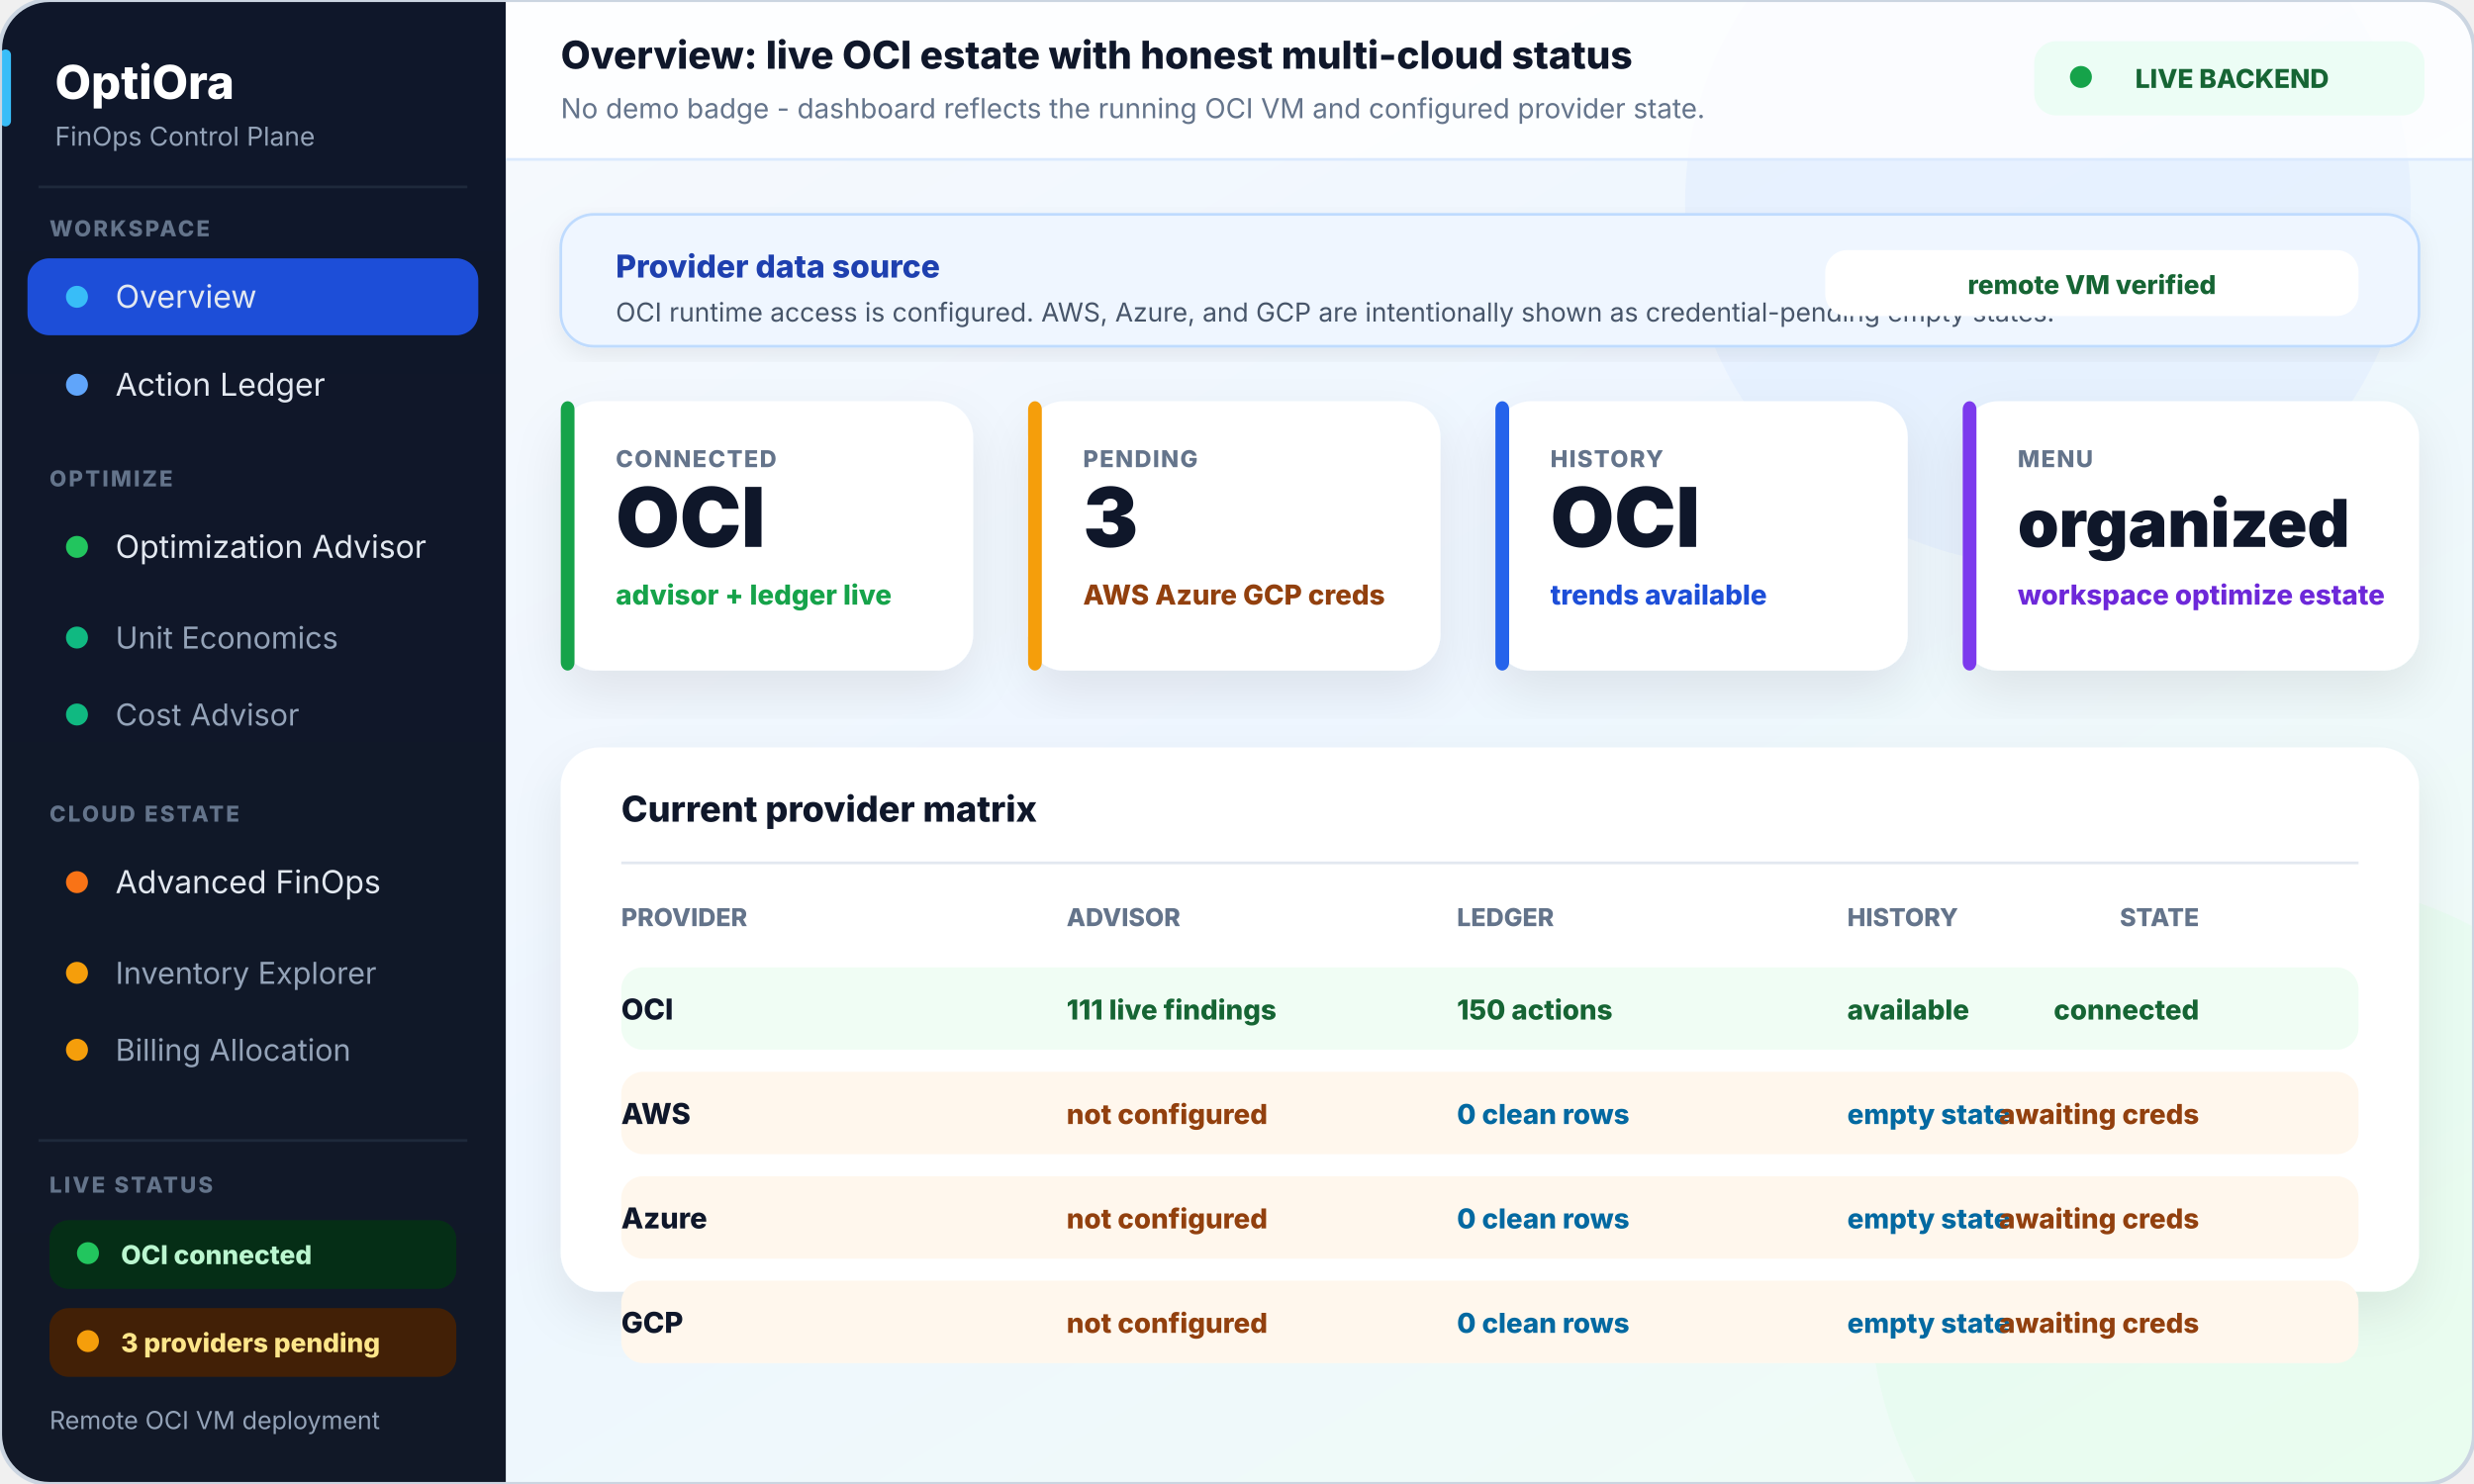
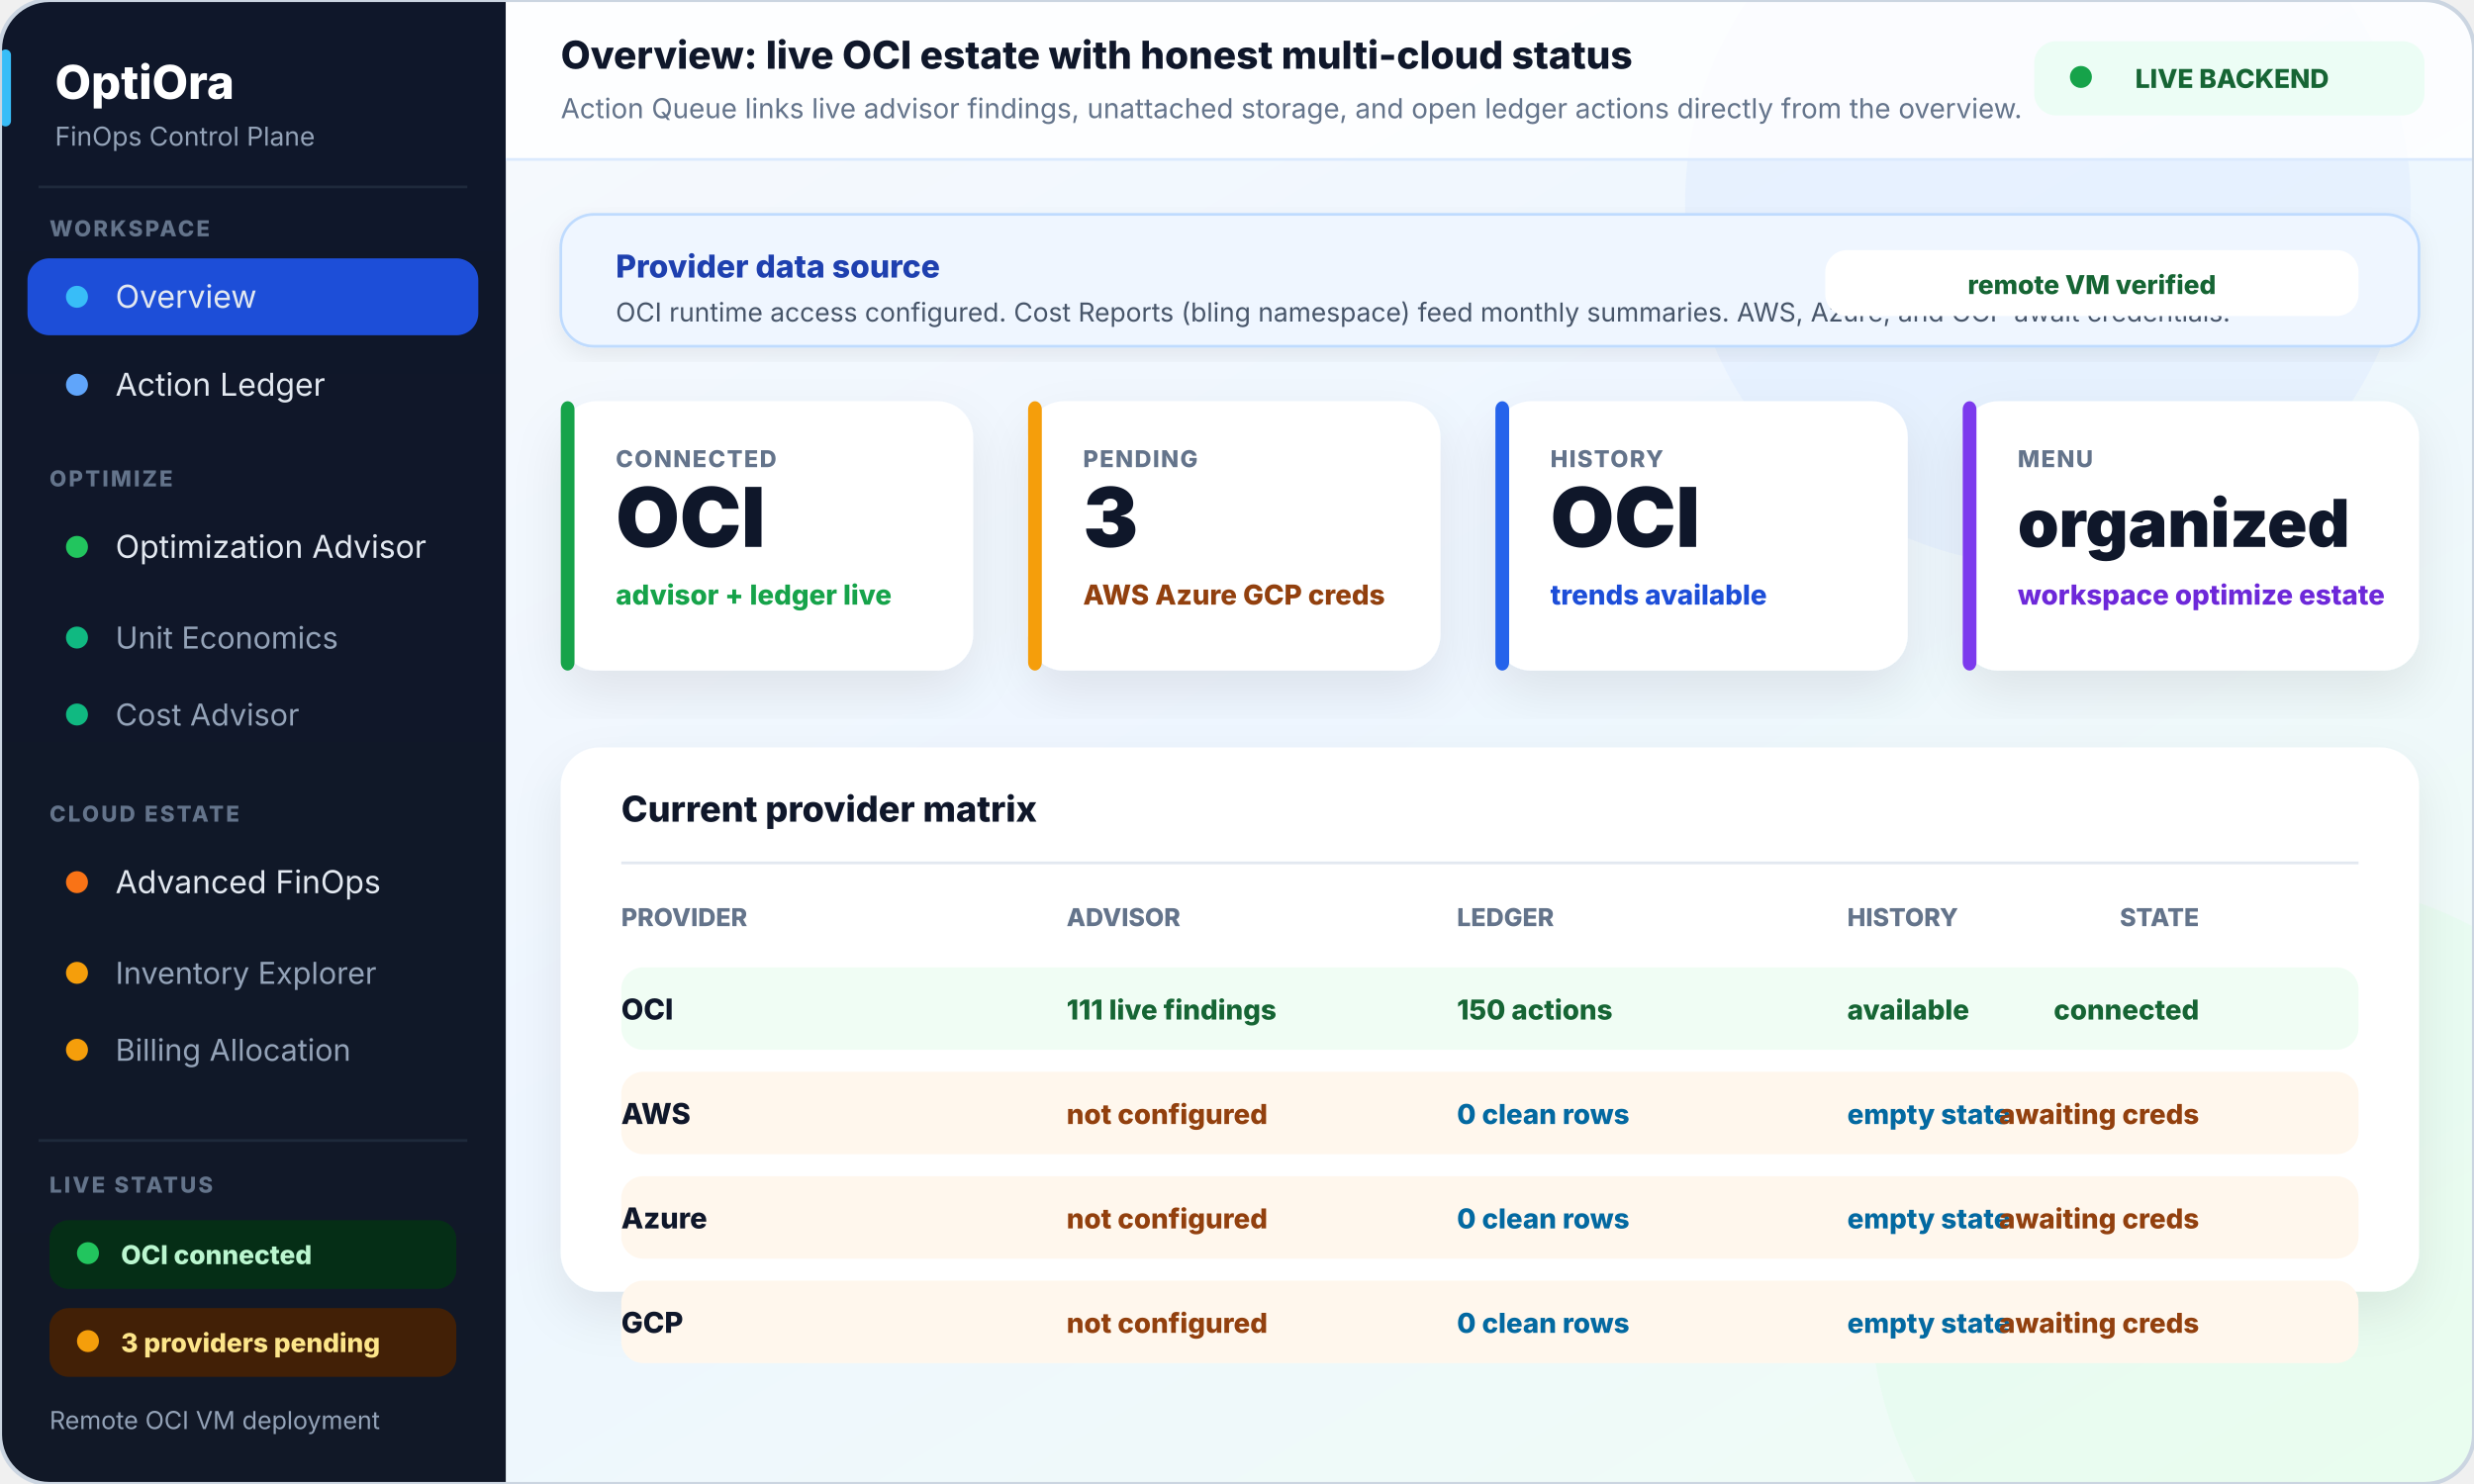
<svg xmlns="http://www.w3.org/2000/svg" viewBox="0 0 900 540" width="900" height="540" role="img" aria-labelledby="title desc">
  <defs>
    <clipPath id="frame">
      <rect width="900" height="540" rx="18" />
    </clipPath>
    <linearGradient id="pageBg" x1="0" y1="0" x2="1" y2="1">
      <stop offset="0%" stop-color="#f8fafc" />
      <stop offset="50%" stop-color="#eef6ff" />
      <stop offset="100%" stop-color="#f0fdf4" />
    </linearGradient>
    <linearGradient id="sidebarBg" x1="0" y1="0" x2="0" y2="1">
      <stop offset="0%" stop-color="#0f172a" />
      <stop offset="100%" stop-color="#111827" />
    </linearGradient>
    <linearGradient id="blueGrad" x1="0" y1="0" x2="1" y2="1">
      <stop offset="0%" stop-color="#2563eb" />
      <stop offset="100%" stop-color="#38bdf8" />
    </linearGradient>
    <linearGradient id="greenGrad" x1="0" y1="0" x2="1" y2="1">
      <stop offset="0%" stop-color="#059669" />
      <stop offset="100%" stop-color="#22c55e" />
    </linearGradient>
    <linearGradient id="amberGrad" x1="0" y1="0" x2="1" y2="1">
      <stop offset="0%" stop-color="#d97706" />
      <stop offset="100%" stop-color="#fbbf24" />
    </linearGradient>
    <linearGradient id="redGrad" x1="0" y1="0" x2="1" y2="1">
      <stop offset="0%" stop-color="#b91c1c" />
      <stop offset="100%" stop-color="#f97316" />
    </linearGradient>
    <filter id="shadow" x="-18%" y="-18%" width="136%" height="136%">
      <feDropShadow dx="0" dy="8" stdDeviation="9" flood-color="#0f172a" flood-opacity=".08" />
    </filter>
    <filter id="smallShadow" x="-12%" y="-12%" width="124%" height="124%">
      <feDropShadow dx="0" dy="3" stdDeviation="4" flood-color="#0f172a" flood-opacity=".07" />
    </filter>
  </defs>
  <style>
  text { font-family: system-ui,-apple-system,BlinkMacSystemFont,"Segoe UI",sans-serif; }
  .mono { font-family: ui-monospace,"SFMono-Regular",Menlo,Monaco,Consolas,monospace; }
  .screen2,.screen3,.screen4,.nav2,.nav3,.nav4 { opacity:0; }
  .screen1,.nav1 { animation: show1 24s linear infinite; }
  .screen2,.nav2 { animation: show2 24s linear infinite; }
  .screen3,.nav3 { animation: show3 24s linear infinite; }
  .screen4,.nav4 { animation: show4 24s linear infinite; }
  .pulse { animation: pulse 2.2s ease-in-out infinite; }
  .flow1 { animation: flow 2.8s ease-in-out infinite; }
  .flow2 { animation: flow 2.8s ease-in-out .8s infinite; }
  .flow3 { animation: flow 2.8s ease-in-out 1.6s infinite; }
  .barGrow { transform-origin:left center; animation: barGrow 3s ease-in-out infinite; }
  @keyframes show1 { 0%,22%{opacity:1} 25%,100%{opacity:0} }
  @keyframes show2 { 0%,25%{opacity:0} 28%,47%{opacity:1} 50%,100%{opacity:0} }
  @keyframes show3 { 0%,50%{opacity:0} 53%,72%{opacity:1} 75%,100%{opacity:0} }
  @keyframes show4 { 0%,75%{opacity:0} 78%,97%{opacity:1} 100%{opacity:0} }
  @keyframes pulse { 0%,100%{opacity:1} 50%{opacity:.35} }
  @keyframes flow { 0%{transform:translateX(0);opacity:.15} 45%{opacity:1} 100%{transform:translateX(64px);opacity:.15} }
  @keyframes barGrow { 0%,100%{transform:scaleX(.82)} 50%{transform:scaleX(1)} }
  @media (prefers-reduced-motion: reduce) {
    .screen1,.nav1 { opacity:1; animation:none; }
    .screen2,.screen3,.screen4,.nav2,.nav3,.nav4 { opacity:0; animation:none; }
    .pulse,.flow1,.flow2,.flow3,.barGrow { animation:none; }
  }
</style>
  <g clip-path="url(#frame)">
    <rect width="900" height="540" fill="url(#pageBg)" />
    <circle cx="745" cy="74" r="132" fill="#dbeafe" fill-opacity=".42" />
    <circle cx="830" cy="470" r="150" fill="#dcfce7" fill-opacity=".34" />
    <rect width="184" height="540" fill="url(#sidebarBg)" />
    <rect x="0" y="18" width="4" height="28" rx="2" fill="#38bdf8" />
    <text x="20" y="36" fill="#fff" font-size="17" font-weight="800">OptiOra</text>
    <text x="20" y="53" fill="#94a3b8" font-size="9.5">FinOps Control Plane</text>
    <line x1="14" y1="68" x2="170" y2="68" stroke="#1e293b" />
    <text x="18" y="86" fill="#64748b" font-size="8" font-weight="800" letter-spacing=".8">WORKSPACE</text>
    <rect class="nav1" x="10" y="94" width="164" height="28" rx="8" fill="#1d4ed8" />
    <circle cx="28" cy="108" r="4" fill="#38bdf8" />
    <text x="42" y="112" fill="#e2e8f0" font-size="11.5">Overview</text>
    <rect class="nav3" x="10" y="126" width="164" height="28" rx="8" fill="#1d4ed8" />
    <circle cx="28" cy="140" r="4" fill="#60a5fa" />
    <text x="42" y="144" fill="#e2e8f0" font-size="11.5">Action Ledger</text>
    <text x="18" y="177" fill="#64748b" font-size="8" font-weight="800" letter-spacing=".8">OPTIMIZE</text>
    <rect class="nav2" x="10" y="185" width="164" height="28" rx="8" fill="#059669" />
    <circle cx="28" cy="199" r="4" fill="#22c55e" />
    <text x="42" y="203" fill="#e2e8f0" font-size="11.5">Optimization Advisor</text>
    <circle cx="28" cy="232" r="4" fill="#10b981" />
    <text x="42" y="236" fill="#94a3b8" font-size="11">Unit Economics</text>
    <circle cx="28" cy="260" r="4" fill="#10b981" />
    <text x="42" y="264" fill="#94a3b8" font-size="11">Cost Advisor</text>
    <text x="18" y="299" fill="#64748b" font-size="8" font-weight="800" letter-spacing=".8">CLOUD ESTATE</text>
    <rect class="nav4" x="10" y="307" width="164" height="28" rx="8" fill="#b45309" />
    <circle cx="28" cy="321" r="4" fill="#f97316" />
    <text x="42" y="325" fill="#e2e8f0" font-size="11.5">Advanced FinOps</text>
    <circle cx="28" cy="354" r="4" fill="#f59e0b" />
    <text x="42" y="358" fill="#94a3b8" font-size="11">Inventory Explorer</text>
    <circle cx="28" cy="382" r="4" fill="#f59e0b" />
    <text x="42" y="386" fill="#94a3b8" font-size="11">Billing Allocation</text>
    <line x1="14" y1="415" x2="170" y2="415" stroke="#1e293b" />
    <text x="18" y="434" fill="#64748b" font-size="8" font-weight="800" letter-spacing=".8">LIVE STATUS</text>
    <rect x="18" y="444" width="148" height="25" rx="7" fill="#052e16" />
    <circle cx="32" cy="456" r="4" fill="#22c55e" class="pulse" />
    <text x="44" y="460" fill="#bbf7d0" font-size="9.5" font-weight="800">OCI connected</text>
    <rect x="18" y="476" width="148" height="25" rx="7" fill="#422006" />
    <circle cx="32" cy="488" r="4" fill="#f59e0b" />
    <text x="44" y="492" fill="#fde68a" font-size="9.5" font-weight="800">3 providers pending</text>
    <text x="18" y="520" fill="#94a3b8" font-size="9">Remote OCI VM deployment</text>
    <rect x="184" y="0" width="716" height="58" fill="#ffffff" fill-opacity=".82" />
    <line x1="184" y1="58" x2="900" y2="58" stroke="#dbeafe" />
    <text class="screen1" x="204" y="25" fill="#0f172a" font-size="14" font-weight="800">Overview: live OCI estate with honest multi-cloud status</text>
    <text class="screen2" x="204" y="25" fill="#0f172a" font-size="14" font-weight="800">Optimization Advisor: provider findings loaded by default</text>
    <text class="screen3" x="204" y="25" fill="#0f172a" font-size="14" font-weight="800">Action Ledger: lifecycle, variance, owner follow-through</text>
    <text class="screen4" x="204" y="25" fill="#0f172a" font-size="14" font-weight="800">Advanced FinOps: decision-grade ranking plus authenticated advisor context</text>
-     <text class="screen1" x="204" y="43" fill="#64748b" font-size="10">No demo badge - dashboard reflects the running OCI VM and configured provider state.</text>
+     <text class="screen1" x="204" y="43" fill="#64748b" font-size="10">Action Queue links live advisor findings, unattached storage, and open ledger actions directly from the overview.</text>
    <text class="screen2" x="204" y="43" fill="#64748b" font-size="10">111 advisor findings, $13.2K/mo advisor savings, 285 unattached volumes.</text>
    <text class="screen3" x="204" y="43" fill="#64748b" font-size="10">150 ledger actions, $284.4K/mo planned savings, realized savings tracked separately.</text>
    <text class="screen4" x="204" y="43" fill="#64748b" font-size="10">Advisor Conversation now carries the browser session into backend telemetry calls.</text>
    <rect x="740" y="15" width="142" height="27" rx="8" fill="#ecfdf5" />
    <circle cx="757" cy="28" r="4" fill="#16a34a" class="pulse" />
    <text x="812" y="32" fill="#166534" font-size="9.5" font-weight="800" text-anchor="middle">LIVE BACKEND</text>
    <g class="screen1">
      <rect x="204" y="78" width="676" height="48" rx="12" fill="#eff6ff" stroke="#bfdbfe" filter="url(#smallShadow)" />
      <text x="224" y="101" fill="#1e40af" font-size="11.5" font-weight="800">Provider data source</text>
-       <text x="224" y="117" fill="#475569" font-size="9.5">OCI runtime access is configured. AWS, Azure, and GCP are intentionally shown as credential-pending empty states.</text>
+       <text x="224" y="117" fill="#475569" font-size="9.5">OCI runtime access configured. Cost Reports (bling namespace) feed monthly summaries. AWS, Azure, and GCP await credentials.</text>
      <rect x="664" y="91" width="194" height="24" rx="8" fill="#ffffff" />
      <text x="761" y="107" fill="#166534" font-size="9.5" font-weight="800" text-anchor="middle">remote VM verified</text>
      <rect x="204" y="146" width="150" height="98" rx="13" fill="#ffffff" filter="url(#shadow)" />
      <rect x="204" y="146" width="5" height="98" rx="3" fill="#16a34a" />
      <text x="224" y="170" fill="#64748b" font-size="8.5" font-weight="800" letter-spacing=".5">CONNECTED</text>
      <text x="224" y="199" fill="#0f172a" font-size="30" font-weight="900">OCI</text>
      <text x="224" y="220" fill="#16a34a" font-size="10" font-weight="800">advisor + ledger live</text>
      <rect x="374" y="146" width="150" height="98" rx="13" fill="#ffffff" filter="url(#shadow)" />
      <rect x="374" y="146" width="5" height="98" rx="3" fill="#f59e0b" />
      <text x="394" y="170" fill="#64748b" font-size="8.5" font-weight="800" letter-spacing=".5">PENDING</text>
      <text x="394" y="199" fill="#0f172a" font-size="30" font-weight="900">3</text>
      <text x="394" y="220" fill="#92400e" font-size="10" font-weight="800">AWS Azure GCP creds</text>
      <rect x="544" y="146" width="150" height="98" rx="13" fill="#ffffff" filter="url(#shadow)" />
      <rect x="544" y="146" width="5" height="98" rx="3" fill="#2563eb" />
      <text x="564" y="170" fill="#64748b" font-size="8.5" font-weight="800" letter-spacing=".5">HISTORY</text>
      <text x="564" y="199" fill="#0f172a" font-size="30" font-weight="900">OCI</text>
      <text x="564" y="220" fill="#1d4ed8" font-size="10" font-weight="800">trends available</text>
      <rect x="714" y="146" width="166" height="98" rx="13" fill="#ffffff" filter="url(#shadow)" />
      <rect x="714" y="146" width="5" height="98" rx="3" fill="#7c3aed" />
      <text x="734" y="170" fill="#64748b" font-size="8.5" font-weight="800" letter-spacing=".5">MENU</text>
      <text x="734" y="199" fill="#0f172a" font-size="24" font-weight="900">organized</text>
      <text x="734" y="220" fill="#6d28d9" font-size="10" font-weight="800">workspace optimize estate</text>
      <rect x="204" y="272" width="676" height="198" rx="14" fill="#ffffff" filter="url(#shadow)" />
      <text x="226" y="299" fill="#0f172a" font-size="13" font-weight="800">Current provider matrix</text>
      <line x1="226" y1="314" x2="858" y2="314" stroke="#e2e8f0" />
      <text x="226" y="337" fill="#64748b" font-size="9" font-weight="800">PROVIDER</text>
      <text x="388" y="337" fill="#64748b" font-size="9" font-weight="800">ADVISOR</text>
      <text x="530" y="337" fill="#64748b" font-size="9" font-weight="800">LEDGER</text>
      <text x="672" y="337" fill="#64748b" font-size="9" font-weight="800">HISTORY</text>
      <text x="800" y="337" fill="#64748b" font-size="9" font-weight="800" text-anchor="end">STATE</text>
      <g>
        <rect x="226" y="352" width="632" height="30" rx="8" fill="#f0fdf4" />
        <text x="226" y="371" fill="#0f172a" font-size="10.5" font-weight="800">OCI</text>
        <text x="388" y="371" fill="#166534" font-size="10" font-weight="800">111 live findings</text>
        <text x="530" y="371" fill="#166534" font-size="10" font-weight="800">150 actions</text>
        <text x="672" y="371" fill="#166534" font-size="10" font-weight="800">available</text>
        <text x="800" y="371" fill="#166534" font-size="10" font-weight="800" text-anchor="end">connected</text>
      </g>
      <g fill="#fff7ed">
        <rect x="226" y="390" width="632" height="30" rx="8" />
        <rect x="226" y="428" width="632" height="30" rx="8" />
        <rect x="226" y="466" width="632" height="30" rx="8" />
      </g>
      <text x="226" y="409" fill="#0f172a" font-size="10.5" font-weight="800">AWS</text>
      <text x="226" y="447" fill="#0f172a" font-size="10.5" font-weight="800">Azure</text>
      <text x="226" y="485" fill="#0f172a" font-size="10.5" font-weight="800">GCP</text>
      <text x="388" y="409" fill="#92400e" font-size="10" font-weight="800">not configured</text>
      <text x="388" y="447" fill="#92400e" font-size="10" font-weight="800">not configured</text>
      <text x="388" y="485" fill="#92400e" font-size="10" font-weight="800">not configured</text>
      <text x="530" y="409" fill="#0369a1" font-size="10" font-weight="800">0 clean rows</text>
      <text x="530" y="447" fill="#0369a1" font-size="10" font-weight="800">0 clean rows</text>
      <text x="530" y="485" fill="#0369a1" font-size="10" font-weight="800">0 clean rows</text>
      <text x="672" y="409" fill="#0369a1" font-size="10" font-weight="800">empty state</text>
      <text x="672" y="447" fill="#0369a1" font-size="10" font-weight="800">empty state</text>
      <text x="672" y="485" fill="#0369a1" font-size="10" font-weight="800">empty state</text>
      <text x="800" y="409" fill="#92400e" font-size="10" font-weight="800" text-anchor="end">awaiting creds</text>
      <text x="800" y="447" fill="#92400e" font-size="10" font-weight="800" text-anchor="end">awaiting creds</text>
      <text x="800" y="485" fill="#92400e" font-size="10" font-weight="800" text-anchor="end">awaiting creds</text>
    </g>
    <g class="screen2">
      <rect x="204" y="78" width="676" height="42" rx="12" fill="#ecfdf5" stroke="#a7f3d0" filter="url(#smallShadow)" />
      <circle cx="224" cy="99" r="5" fill="#16a34a" class="pulse" />
      <text x="240" y="103" fill="#166534" font-size="11" font-weight="800">Provider Advisor loaded by default from live provider scan</text>
      <text x="586" y="103" fill="#047857" font-size="9.5" font-weight="700">/dashboard/rightsizing?provider=oci</text>
      <rect x="204" y="142" width="156" height="104" rx="13" fill="#ffffff" filter="url(#shadow)" />
      <rect x="222" y="160" width="38" height="38" rx="10" fill="#dbeafe" />
      <text x="241" y="185" fill="#1d4ed8" font-size="22" font-weight="900" text-anchor="middle">111</text>
      <text x="222" y="217" fill="#0f172a" font-size="12" font-weight="800">Advisor findings</text>
      <text x="222" y="233" fill="#64748b" font-size="9.5">854 resources represented</text>
      <rect x="378" y="142" width="156" height="104" rx="13" fill="#ffffff" filter="url(#shadow)" />
      <rect x="396" y="160" width="38" height="38" rx="10" fill="#dcfce7" />
      <text x="415" y="185" fill="#166534" font-size="16" font-weight="900" text-anchor="middle">$</text>
      <text x="396" y="217" fill="#0f172a" font-size="20" font-weight="900">$13.2K</text>
      <text x="396" y="233" fill="#64748b" font-size="9.5">advisor savings per month</text>
      <rect x="552" y="142" width="156" height="104" rx="13" fill="#ffffff" filter="url(#shadow)" />
      <rect x="570" y="160" width="38" height="38" rx="10" fill="#fee2e2" />
      <text x="589" y="185" fill="#dc2626" font-size="21" font-weight="900" text-anchor="middle">57</text>
      <text x="570" y="217" fill="#0f172a" font-size="12" font-weight="800">Storage cleanup</text>
      <text x="570" y="233" fill="#64748b" font-size="9.5">$5.8K/mo opportunity</text>
      <rect x="724" y="142" width="156" height="104" rx="13" fill="#ffffff" filter="url(#shadow)" />
      <rect x="742" y="160" width="38" height="38" rx="10" fill="#fef3c7" />
      <text x="761" y="185" fill="#b45309" font-size="21" font-weight="900" text-anchor="middle">285</text>
      <text x="742" y="217" fill="#0f172a" font-size="12" font-weight="800">Unattached volumes</text>
      <text x="742" y="233" fill="#64748b" font-size="9.5">block, boot, disk cleanup</text>
      <rect x="204" y="274" width="676" height="220" rx="14" fill="#ffffff" filter="url(#shadow)" />
      <text x="226" y="302" fill="#0f172a" font-size="13" font-weight="800">Provider-native findings table</text>
      <text x="226" y="318" fill="#64748b" font-size="9.5">Live OCI rows replace the old empty panel.</text>
      <line x1="226" y1="334" x2="858" y2="334" stroke="#e2e8f0" />
      <text x="226" y="356" fill="#64748b" font-size="8.8" font-weight="800">RECOMMENDATION</text>
      <text x="548" y="356" fill="#64748b" font-size="8.8" font-weight="800">CATEGORY</text>
      <text x="662" y="356" fill="#64748b" font-size="8.8" font-weight="800">SAVINGS</text>
      <text x="790" y="356" fill="#64748b" font-size="8.8" font-weight="800">STATUS</text>
      <rect x="226" y="370" width="632" height="36" rx="9" fill="#f8fafc" />
      <text x="240" y="391" fill="#0f172a" font-size="10.5" font-weight="800">Right-size flexible shapes using observed utilization</text>
      <text x="240" y="402" fill="#64748b" font-size="8.2">live provider recommendations</text>
      <rect x="548" y="379" width="70" height="18" rx="6" fill="#dbeafe" />
      <text x="583" y="392" fill="#1d4ed8" font-size="8.5" font-weight="800" text-anchor="middle">Compute</text>
      <text x="662" y="392" fill="#166534" font-size="10.5" font-weight="900">$7,270</text>
      <rect x="790" y="379" width="54" height="18" rx="6" fill="#dcfce7" />
      <text x="817" y="392" fill="#166534" font-size="8.5" font-weight="800" text-anchor="middle">Active</text>
      <rect x="226" y="416" width="632" height="36" rx="9" fill="#f8fafc" />
      <text x="240" y="437" fill="#0f172a" font-size="10.5" font-weight="800">Delete unattached storage resources</text>
      <text x="240" y="448" fill="#64748b" font-size="8.2">live provider recommendations</text>
      <rect x="548" y="425" width="70" height="18" rx="6" fill="#fee2e2" />
      <text x="583" y="438" fill="#b91c1c" font-size="8.5" font-weight="800" text-anchor="middle">Storage</text>
      <text x="662" y="438" fill="#166534" font-size="10.5" font-weight="900">$2,644</text>
      <rect x="790" y="425" width="54" height="18" rx="6" fill="#dcfce7" />
      <text x="817" y="438" fill="#166534" font-size="8.5" font-weight="800" text-anchor="middle">Active</text>
      <rect x="226" y="462" width="632" height="20" rx="7" fill="#eff6ff" />
      <text x="542" y="476" fill="#1d4ed8" font-size="9" font-weight="800" text-anchor="middle">AWS, Azure, and GCP populate here after credentials are configured</text>
    </g>
    <g class="screen3">
      <rect x="204" y="78" width="676" height="42" rx="12" fill="#eff6ff" stroke="#bfdbfe" filter="url(#smallShadow)" />
-       <text x="224" y="103" fill="#1e40af" font-size="11" font-weight="800">Action Ledger is now lifecycle-first: planned, realized, variance, owner, and evidence.</text>
+       <text x="224" y="103" fill="#1e40af" font-size="11" font-weight="800">Action Ledger: open → planned → approved → executed → verified, owner, realized savings, CSV export.</text>
      <circle class="flow1" cx="780" cy="99" r="4" fill="#2563eb" />
      <circle class="flow2" cx="806" cy="99" r="4" fill="#22c55e" />
      <circle class="flow3" cx="832" cy="99" r="4" fill="#f59e0b" />
      <rect x="204" y="144" width="158" height="100" rx="13" fill="#ffffff" filter="url(#shadow)" />
      <text x="224" y="169" fill="#64748b" font-size="8.5" font-weight="800">LEDGER ACTIONS</text>
      <text x="224" y="201" fill="#0f172a" font-size="31" font-weight="900">150</text>
      <text x="224" y="224" fill="#1d4ed8" font-size="10" font-weight="800">open execution queue</text>
      <rect x="384" y="144" width="158" height="100" rx="13" fill="#ffffff" filter="url(#shadow)" />
      <text x="404" y="169" fill="#64748b" font-size="8.5" font-weight="800">PLANNED SAVINGS</text>
      <text x="404" y="201" fill="#0f172a" font-size="26" font-weight="900">$284.4K</text>
      <text x="404" y="224" fill="#166534" font-size="10" font-weight="800">per month</text>
      <rect x="564" y="144" width="158" height="100" rx="13" fill="#ffffff" filter="url(#shadow)" />
      <text x="584" y="169" fill="#64748b" font-size="8.5" font-weight="800">REALIZED</text>
      <text x="584" y="201" fill="#0f172a" font-size="26" font-weight="900">$0.00</text>
      <text x="584" y="224" fill="#92400e" font-size="10" font-weight="800">awaiting completion</text>
      <rect x="744" y="144" width="136" height="100" rx="13" fill="#ffffff" filter="url(#shadow)" />
      <text x="764" y="169" fill="#64748b" font-size="8.5" font-weight="800">VARIANCE</text>
      <text x="764" y="201" fill="#0f172a" font-size="25" font-weight="900">-$284K</text>
      <text x="764" y="224" fill="#b45309" font-size="10" font-weight="800">planned less realized</text>
      <rect x="204" y="274" width="676" height="218" rx="14" fill="#ffffff" filter="url(#shadow)" />
      <text x="226" y="302" fill="#0f172a" font-size="13" font-weight="800">Execution ledger rows</text>
      <line x1="226" y1="318" x2="858" y2="318" stroke="#e2e8f0" />
      <text x="226" y="340" fill="#64748b" font-size="8.7" font-weight="800">ACTION</text>
      <text x="508" y="340" fill="#64748b" font-size="8.7" font-weight="800">STATUS</text>
      <text x="626" y="340" fill="#64748b" font-size="8.7" font-weight="800">OWNER</text>
      <text x="748" y="340" fill="#64748b" font-size="8.7" font-weight="800">PLANNED</text>
      <rect x="226" y="354" width="632" height="36" rx="9" fill="#f8fafc" />
      <text x="240" y="375" fill="#0f172a" font-size="10.2" font-weight="800">OCI Compute service opportunity</text>
      <text x="240" y="386" fill="#64748b" font-size="8.2">source: live provider recommendations</text>
      <rect x="508" y="363" width="58" height="18" rx="6" fill="#fef3c7" />
      <text x="537" y="376" fill="#92400e" font-size="8.5" font-weight="800" text-anchor="middle">open</text>
      <text x="626" y="376" fill="#475569" font-size="9.5">Unassigned</text>
      <text x="748" y="376" fill="#166534" font-size="10.5" font-weight="900">$7,270</text>
      <rect x="226" y="402" width="632" height="36" rx="9" fill="#f8fafc" />
      <text x="240" y="423" fill="#0f172a" font-size="10.2" font-weight="800">Storage cleanup finding</text>
      <text x="240" y="434" fill="#64748b" font-size="8.2">source: lifecycle ledger</text>
      <rect x="508" y="411" width="58" height="18" rx="6" fill="#dbeafe" />
      <text x="537" y="424" fill="#1d4ed8" font-size="8.5" font-weight="800" text-anchor="middle">planned</text>
      <text x="626" y="424" fill="#475569" font-size="9.5">Unassigned</text>
      <text x="748" y="424" fill="#166534" font-size="10.5" font-weight="900">$2,644</text>
      <rect x="226" y="454" width="632" height="20" rx="7" fill="#ecfdf5" />
-       <text x="542" y="468" fill="#166534" font-size="9" font-weight="800" text-anchor="middle">Empty VM-candidate widget removed - ledger stays focused on lifecycle data</text>
+       <text x="542" y="468" fill="#166534" font-size="9" font-weight="800" text-anchor="middle">Lifecycle status filter, owner, realized savings, variance, and CSV export now wired end-to-end</text>
    </g>
    <g class="screen4">
      <rect x="204" y="78" width="676" height="42" rx="12" fill="#fff7ed" stroke="#fed7aa" filter="url(#smallShadow)" />
-       <text x="224" y="103" fill="#92400e" font-size="11" font-weight="800">Control tower panels now pair tag quality, decision-grade actions, federation, and authenticated advisor chat.</text>
+       <text x="224" y="103" fill="#92400e" font-size="11" font-weight="800">Control tower: tag quality, decision-grade actions, federation, advisor chat auth, OCI cost report ingestion.</text>
      <rect x="204" y="144" width="158" height="100" rx="13" fill="#ffffff" filter="url(#shadow)" />
      <text x="224" y="169" fill="#64748b" font-size="8.5" font-weight="800">TAG QUALITY</text>
      <text x="224" y="201" fill="#0f172a" font-size="27" font-weight="900">live</text>
      <text x="224" y="224" fill="#1d4ed8" font-size="10" font-weight="800">team, env, app, cost center</text>
      <rect x="384" y="144" width="158" height="100" rx="13" fill="#ffffff" filter="url(#shadow)" />
      <text x="404" y="169" fill="#64748b" font-size="8.5" font-weight="800">DECISION-GRADE</text>
      <text x="404" y="201" fill="#0f172a" font-size="27" font-weight="900">45s</text>
      <text x="404" y="224" fill="#166534" font-size="10" font-weight="800">analytics timeout aligned</text>
      <rect x="564" y="144" width="158" height="100" rx="13" fill="#ffffff" filter="url(#shadow)" />
      <text x="584" y="169" fill="#64748b" font-size="8.5" font-weight="800">ADVISOR CHAT</text>
      <text x="584" y="201" fill="#0f172a" font-size="26" font-weight="900">auth</text>
      <text x="584" y="224" fill="#92400e" font-size="10" font-weight="800">session reaches telemetry</text>
      <rect x="744" y="144" width="136" height="100" rx="13" fill="#ffffff" filter="url(#shadow)" />
      <text x="764" y="169" fill="#64748b" font-size="8.5" font-weight="800">FEDERATION</text>
      <text x="764" y="201" fill="#0f172a" font-size="25" font-weight="900">rollup</text>
      <text x="764" y="224" fill="#1d4ed8" font-size="10" font-weight="800">multi-account cost tree</text>
      <rect x="204" y="274" width="676" height="218" rx="14" fill="#ffffff" filter="url(#shadow)" />
      <text x="226" y="302" fill="#0f172a" font-size="13" font-weight="800">Authenticated advisor telemetry path</text>
      <line x1="226" y1="318" x2="858" y2="318" stroke="#e2e8f0" />
      <rect x="226" y="344" width="130" height="48" rx="12" fill="#eff6ff" />
      <text x="291" y="364" fill="#1d4ed8" font-size="10" font-weight="900" text-anchor="middle">Browser session</text>
      <text x="291" y="379" fill="#64748b" font-size="8.5" text-anchor="middle">cookie or bearer</text>
      <path d="M356 368 C376 368 388 368 408 368" stroke="#94a3b8" stroke-width="2" fill="none" />
      <circle class="flow1" cx="370" cy="368" r="3" fill="#2563eb" />
      <rect x="408" y="344" width="130" height="48" rx="12" fill="#fff7ed" />
      <text x="473" y="364" fill="#92400e" font-size="10" font-weight="900" text-anchor="middle">/api/ai/chat</text>
      <text x="473" y="379" fill="#64748b" font-size="8.5" text-anchor="middle">request-scoped headers</text>
      <path d="M538 368 C558 368 570 368 590 368" stroke="#94a3b8" stroke-width="2" fill="none" />
      <circle class="flow2" cx="554" cy="368" r="3" fill="#22c55e" />
      <rect x="590" y="344" width="130" height="48" rx="12" fill="#ecfdf5" />
      <text x="655" y="364" fill="#166534" font-size="10" font-weight="900" text-anchor="middle">FastAPI telemetry</text>
      <text x="655" y="379" fill="#64748b" font-size="8.5" text-anchor="middle">cost, RAG, rightsizing</text>
      <path d="M720 368 C740 368 752 368 772 368" stroke="#94a3b8" stroke-width="2" fill="none" />
      <circle class="flow3" cx="738" cy="368" r="3" fill="#f59e0b" />
      <rect x="772" y="344" width="86" height="48" rx="12" fill="#f8fafc" />
      <text x="815" y="364" fill="#0f172a" font-size="10" font-weight="900" text-anchor="middle">Answer</text>
      <text x="815" y="379" fill="#64748b" font-size="8.5" text-anchor="middle">grounded</text>
      <rect x="226" y="420" width="190" height="50" rx="12" fill="#f0fdf4" />
      <text x="246" y="443" fill="#166534" font-size="11" font-weight="900">Decision ranking</text>
      <text x="246" y="459" fill="#475569" font-size="9.5">no early 10s aborts</text>
      <rect x="454" y="420" width="190" height="50" rx="12" fill="#eff6ff" />
      <text x="474" y="443" fill="#1d4ed8" font-size="11" font-weight="900">Advisor Conversation</text>
      <text x="474" y="459" fill="#475569" font-size="9.5">uses signed session context</text>
      <rect x="682" y="420" width="176" height="50" rx="12" fill="#fff7ed" />
-       <text x="702" y="443" fill="#92400e" font-size="11" font-weight="900">README animation</text>
-       <text x="702" y="459" fill="#475569" font-size="9.5">reflects latest wiring</text>
+       <text x="702" y="443" fill="#92400e" font-size="11" font-weight="900">OCI Cost Reports</text>
+       <text x="702" y="459" fill="#475569" font-size="9.5">bling namespace, monthly summaries</text>
    </g>
  </g>
  <rect width="900" height="540" rx="18" fill="none" stroke="#cbd5e1" stroke-width="1.5" />
</svg>
